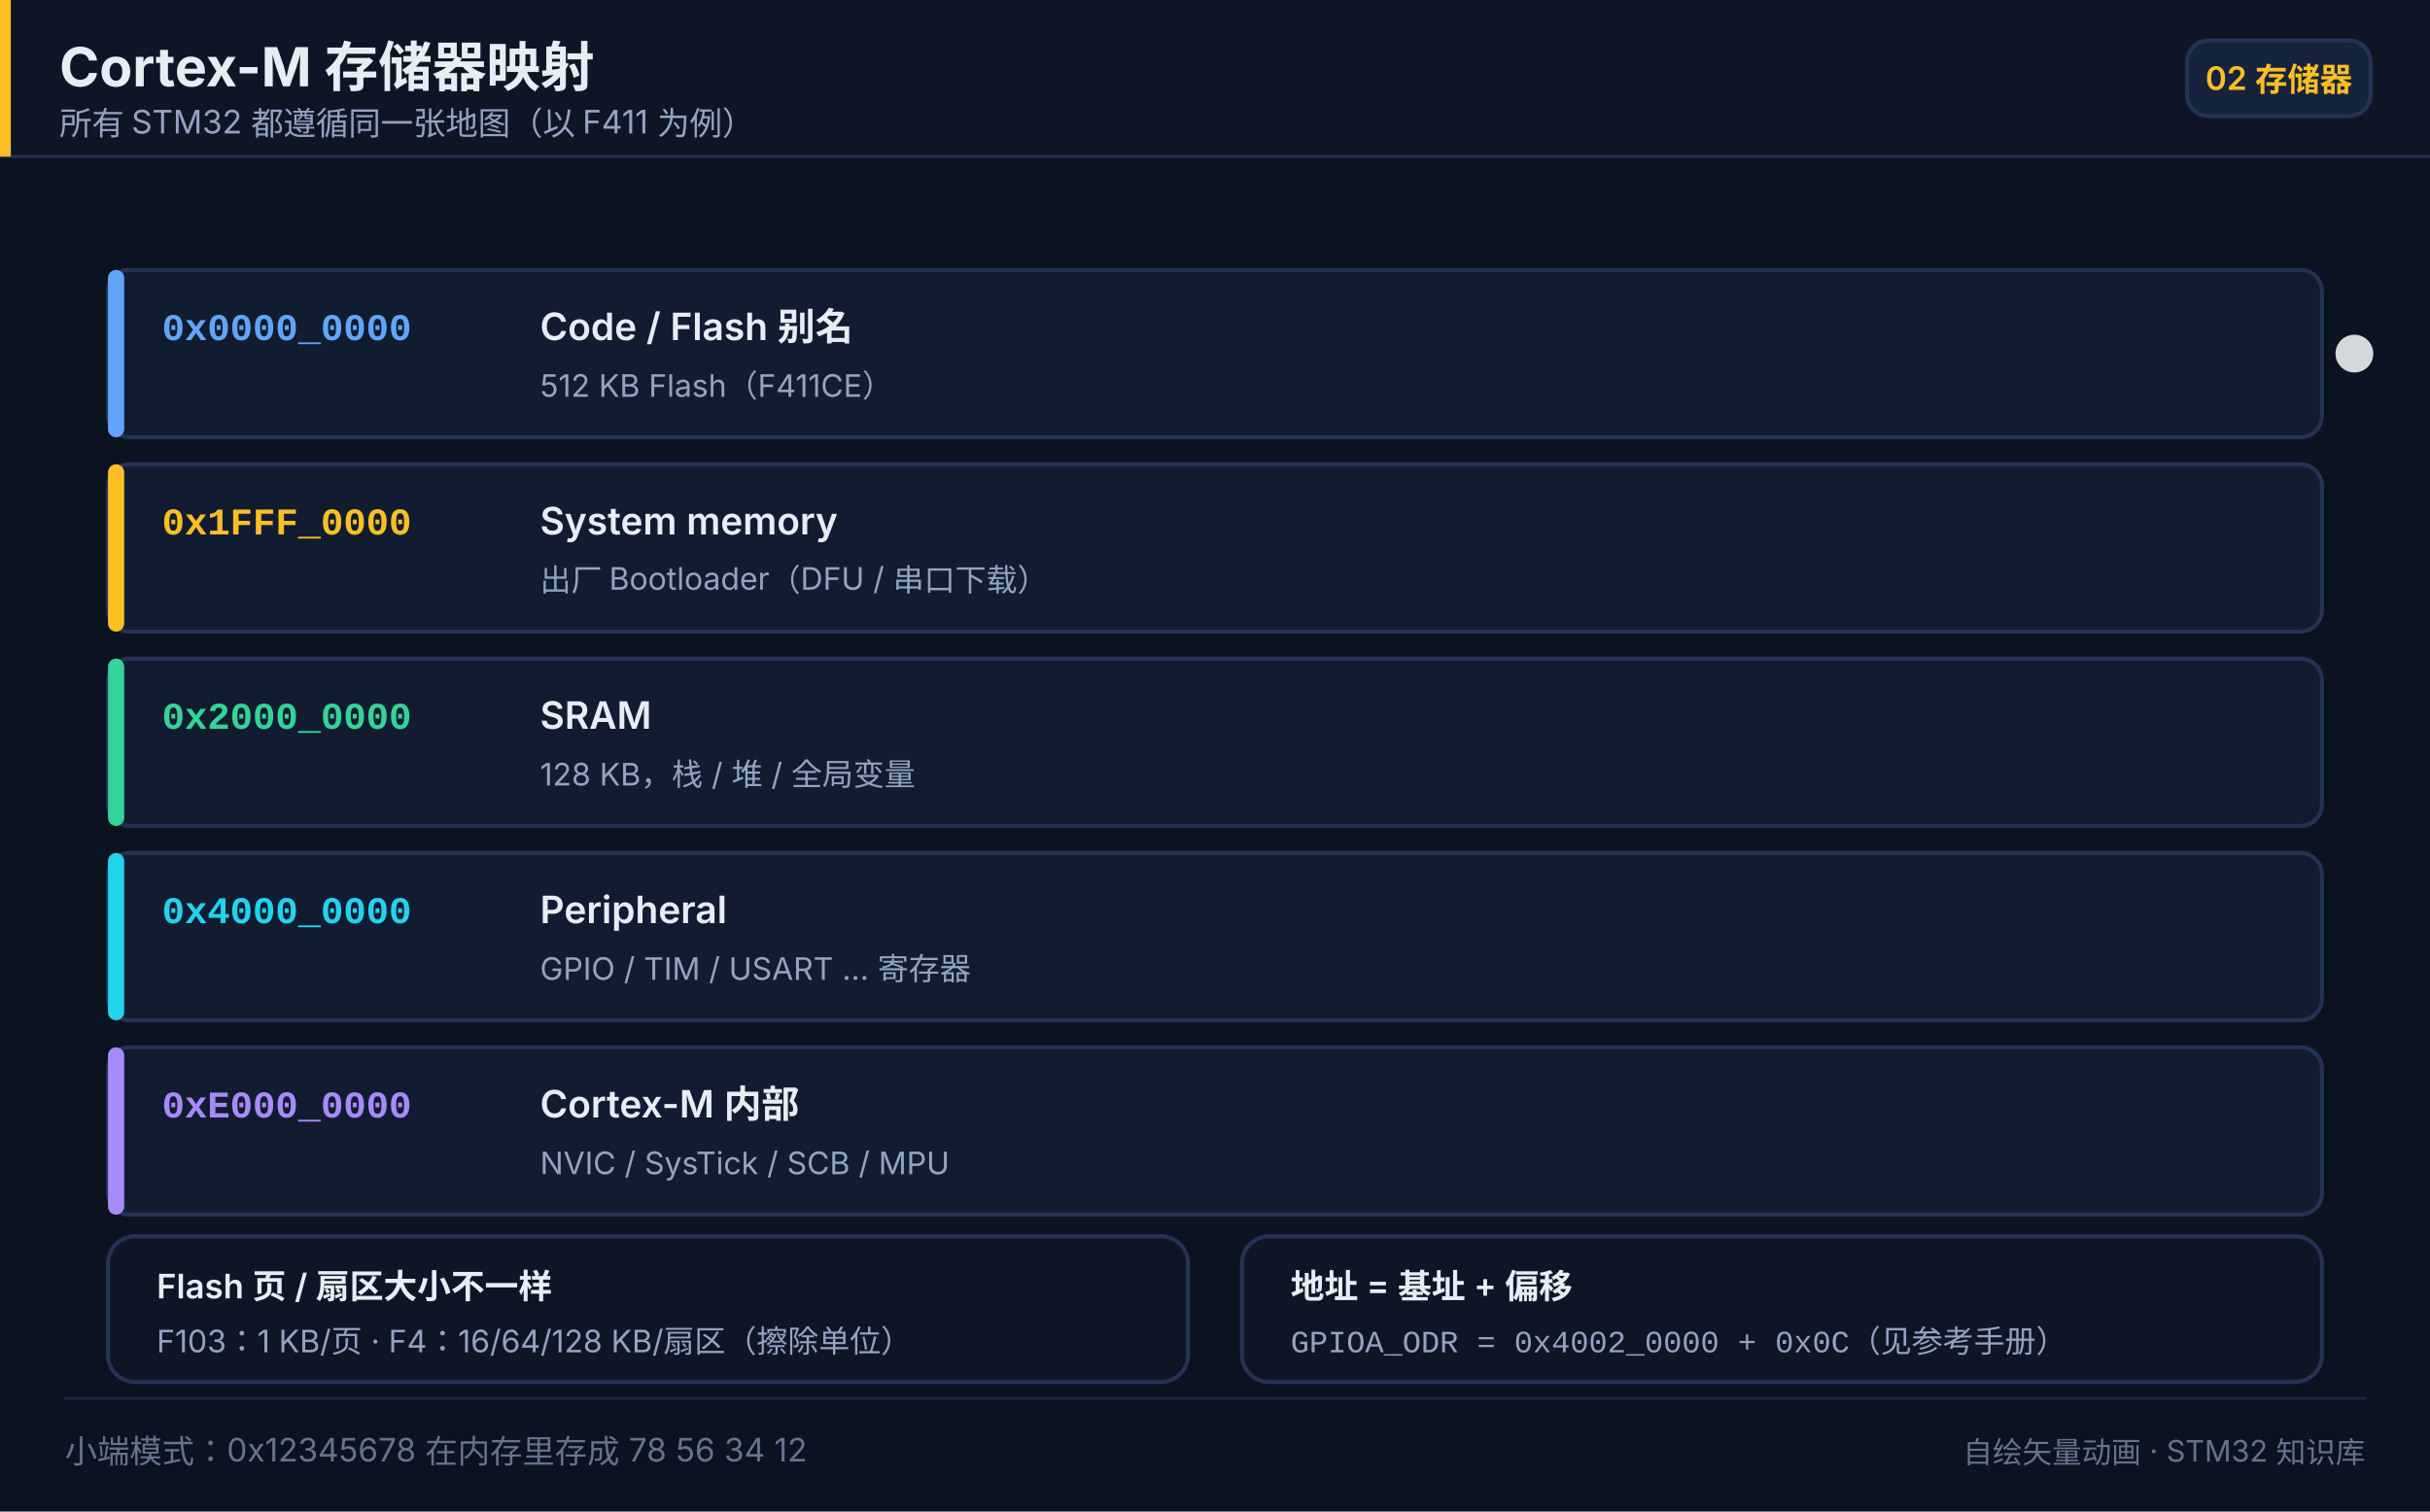
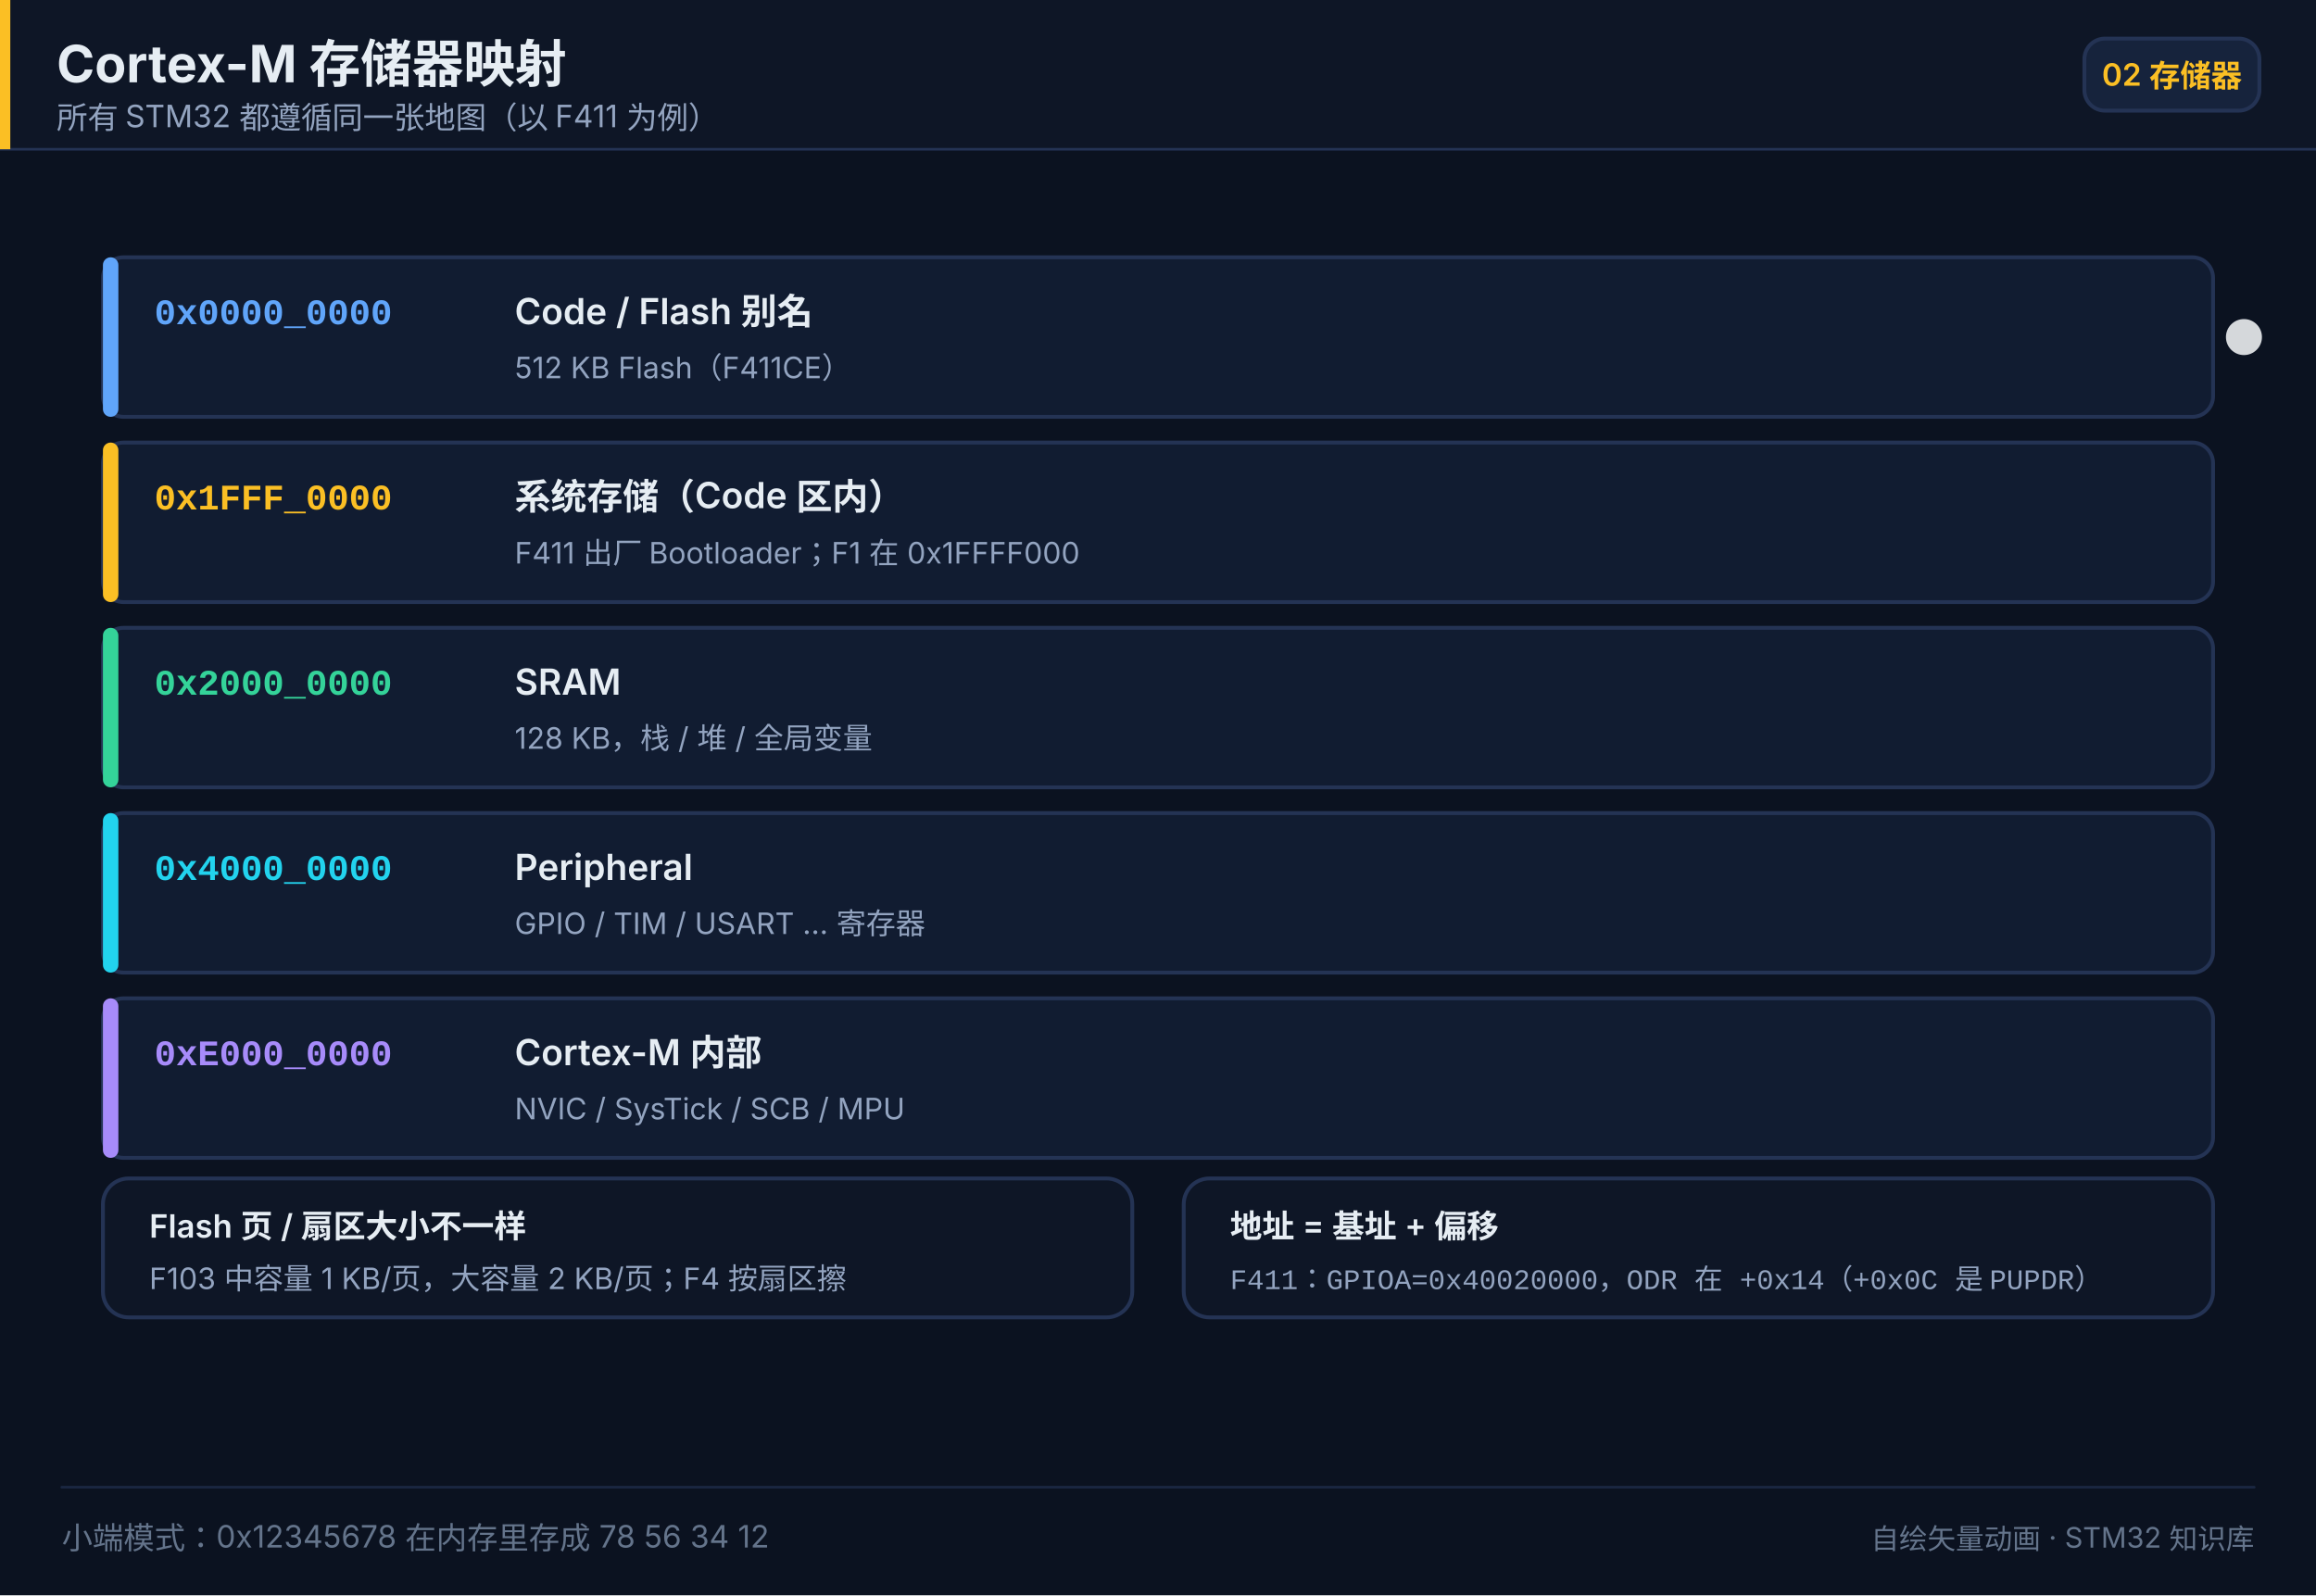
- <svg xmlns="http://www.w3.org/2000/svg" width="900" height="560" viewBox="0 0 900 560" role="img" aria-label="Cortex-M 存储器映射">
+ <svg xmlns="http://www.w3.org/2000/svg" width="900" height="620" viewBox="0 0 900 620" role="img" aria-label="Cortex-M 存储器映射">
  <style>
@keyframes ptr-scan{0%{transform:translateY(0)}100%{transform:translateY(330px)}}.ptr{animation:ptr-scan 5s ease-in-out infinite alternate;}
</style>
-   <rect x="0" y="0" width="900" height="560" fill="#0b1220" />
+   <rect x="0" y="0" width="900" height="620" fill="#0b1220" />
  <rect x="0" y="0" width="900" height="58" fill="#0e1626" opacity="1" />
  <line x1="0" y1="58" x2="900" y2="58" stroke="#243354" stroke-width="1" stroke-linecap="round" opacity="1" />
  <rect x="0" y="0" width="4" height="58" fill="#fbbf24" opacity="1" />
  <text x="22" y="32" font-size="20" fill="#e6edf3" text-anchor="start" opacity="1" font-family="'PingFang SC','Hiragino Sans GB','Microsoft YaHei',system-ui,-apple-system,'Segoe UI',sans-serif" font-weight="700">Cortex-M 存储器映射</text>
  <text x="22" y="50" font-size="12" fill="#93a4c0" text-anchor="start" opacity="1" font-family="'PingFang SC','Hiragino Sans GB','Microsoft YaHei',system-ui,-apple-system,'Segoe UI',sans-serif">所有 STM32 都遵循同一张地图（以 F411 为例）</text>
  <rect x="810" y="15" width="68" height="28" fill="#16233c" opacity="1" rx="8" stroke="#243354" stroke-width="1.5" />
  <text x="844" y="33.32" font-size="12" fill="#fbbf24" text-anchor="middle" opacity="1" font-family="'PingFang SC','Hiragino Sans GB','Microsoft YaHei',system-ui,-apple-system,'Segoe UI',sans-serif" font-weight="600">02 存储器</text>
  <rect x="40" y="100" width="820" height="62" fill="#111c31" opacity="1" rx="8" stroke="#243354" stroke-width="1.5" />
  <rect x="40" y="100" width="6" height="62" fill="#60a5fa" opacity="1" rx="3" />
  <text x="60" y="126" font-size="14" fill="#60a5fa" text-anchor="start" opacity="1" font-family="ui-monospace,SFMono-Regular,'JetBrains Mono',Consolas,'Courier New',monospace" font-weight="700">0x0000_0000</text>
  <text x="200" y="126" font-size="14" fill="#e6edf3" text-anchor="start" opacity="1" font-family="'PingFang SC','Hiragino Sans GB','Microsoft YaHei',system-ui,-apple-system,'Segoe UI',sans-serif" font-weight="600">Code / Flash 别名</text>
  <text x="200" y="147" font-size="11.5" fill="#93a4c0" text-anchor="start" opacity="1" font-family="'PingFang SC','Hiragino Sans GB','Microsoft YaHei',system-ui,-apple-system,'Segoe UI',sans-serif">512 KB Flash（F411CE）</text>
  <rect x="40" y="172" width="820" height="62" fill="#111c31" opacity="1" rx="8" stroke="#243354" stroke-width="1.5" />
  <rect x="40" y="172" width="6" height="62" fill="#fbbf24" opacity="1" rx="3" />
  <text x="60" y="198" font-size="14" fill="#fbbf24" text-anchor="start" opacity="1" font-family="ui-monospace,SFMono-Regular,'JetBrains Mono',Consolas,'Courier New',monospace" font-weight="700">0x1FFF_0000</text>
-   <text x="200" y="198" font-size="14" fill="#e6edf3" text-anchor="start" opacity="1" font-family="'PingFang SC','Hiragino Sans GB','Microsoft YaHei',system-ui,-apple-system,'Segoe UI',sans-serif" font-weight="600">System memory</text>
-   <text x="200" y="219" font-size="11.5" fill="#93a4c0" text-anchor="start" opacity="1" font-family="'PingFang SC','Hiragino Sans GB','Microsoft YaHei',system-ui,-apple-system,'Segoe UI',sans-serif">出厂 Bootloader（DFU / 串口下载）</text>
+   <text x="200" y="198" font-size="14" fill="#e6edf3" text-anchor="start" opacity="1" font-family="'PingFang SC','Hiragino Sans GB','Microsoft YaHei',system-ui,-apple-system,'Segoe UI',sans-serif" font-weight="600">系统存储（Code 区内）</text>
+   <text x="200" y="219" font-size="11.5" fill="#93a4c0" text-anchor="start" opacity="1" font-family="'PingFang SC','Hiragino Sans GB','Microsoft YaHei',system-ui,-apple-system,'Segoe UI',sans-serif">F411 出厂 Bootloader；F1 在 0x1FFFF000</text>
  <rect x="40" y="244" width="820" height="62" fill="#111c31" opacity="1" rx="8" stroke="#243354" stroke-width="1.5" />
  <rect x="40" y="244" width="6" height="62" fill="#34d399" opacity="1" rx="3" />
  <text x="60" y="270" font-size="14" fill="#34d399" text-anchor="start" opacity="1" font-family="ui-monospace,SFMono-Regular,'JetBrains Mono',Consolas,'Courier New',monospace" font-weight="700">0x2000_0000</text>
  <text x="200" y="270" font-size="14" fill="#e6edf3" text-anchor="start" opacity="1" font-family="'PingFang SC','Hiragino Sans GB','Microsoft YaHei',system-ui,-apple-system,'Segoe UI',sans-serif" font-weight="600">SRAM</text>
  <text x="200" y="291" font-size="11.5" fill="#93a4c0" text-anchor="start" opacity="1" font-family="'PingFang SC','Hiragino Sans GB','Microsoft YaHei',system-ui,-apple-system,'Segoe UI',sans-serif">128 KB，栈 / 堆 / 全局变量</text>
  <rect x="40" y="316" width="820" height="62" fill="#111c31" opacity="1" rx="8" stroke="#243354" stroke-width="1.5" />
  <rect x="40" y="316" width="6" height="62" fill="#22d3ee" opacity="1" rx="3" />
  <text x="60" y="342" font-size="14" fill="#22d3ee" text-anchor="start" opacity="1" font-family="ui-monospace,SFMono-Regular,'JetBrains Mono',Consolas,'Courier New',monospace" font-weight="700">0x4000_0000</text>
  <text x="200" y="342" font-size="14" fill="#e6edf3" text-anchor="start" opacity="1" font-family="'PingFang SC','Hiragino Sans GB','Microsoft YaHei',system-ui,-apple-system,'Segoe UI',sans-serif" font-weight="600">Peripheral</text>
  <text x="200" y="363" font-size="11.5" fill="#93a4c0" text-anchor="start" opacity="1" font-family="'PingFang SC','Hiragino Sans GB','Microsoft YaHei',system-ui,-apple-system,'Segoe UI',sans-serif">GPIO / TIM / USART … 寄存器</text>
  <rect x="40" y="388" width="820" height="62" fill="#111c31" opacity="1" rx="8" stroke="#243354" stroke-width="1.5" />
  <rect x="40" y="388" width="6" height="62" fill="#a78bfa" opacity="1" rx="3" />
  <text x="60" y="414" font-size="14" fill="#a78bfa" text-anchor="start" opacity="1" font-family="ui-monospace,SFMono-Regular,'JetBrains Mono',Consolas,'Courier New',monospace" font-weight="700">0xE000_0000</text>
  <text x="200" y="414" font-size="14" fill="#e6edf3" text-anchor="start" opacity="1" font-family="'PingFang SC','Hiragino Sans GB','Microsoft YaHei',system-ui,-apple-system,'Segoe UI',sans-serif" font-weight="600">Cortex-M 内部</text>
  <text x="200" y="435" font-size="11.5" fill="#93a4c0" text-anchor="start" opacity="1" font-family="'PingFang SC','Hiragino Sans GB','Microsoft YaHei',system-ui,-apple-system,'Segoe UI',sans-serif">NVIC / SysTick / SCB / MPU</text>
  <circle cx="872" cy="131" r="7" fill="#f8fafc" opacity="0.85" class="ptr" />
  <rect x="40" y="458" width="400" height="54" fill="#0e1626" opacity="1" rx="10" stroke="#243354" stroke-width="1.5" />
  <text x="58" y="481" font-size="12.5" fill="#e6edf3" text-anchor="start" opacity="1" font-family="'PingFang SC','Hiragino Sans GB','Microsoft YaHei',system-ui,-apple-system,'Segoe UI',sans-serif" font-weight="600">Flash 页 / 扇区大小不一样</text>
-   <text x="58" y="501" font-size="11.5" fill="#93a4c0" text-anchor="start" opacity="1" font-family="'PingFang SC','Hiragino Sans GB','Microsoft YaHei',system-ui,-apple-system,'Segoe UI',sans-serif">F103：1 KB/页 · F4：16/64/128 KB/扇区（擦除单位）</text>
+   <text x="58" y="501" font-size="11.5" fill="#93a4c0" text-anchor="start" opacity="1" font-family="'PingFang SC','Hiragino Sans GB','Microsoft YaHei',system-ui,-apple-system,'Segoe UI',sans-serif">F103 中容量 1 KB/页，大容量 2 KB/页；F4 按扇区擦</text>
  <rect x="460" y="458" width="400" height="54" fill="#0e1626" opacity="1" rx="10" stroke="#243354" stroke-width="1.5" />
  <text x="478" y="481" font-size="12.5" fill="#e6edf3" text-anchor="start" opacity="1" font-family="'PingFang SC','Hiragino Sans GB','Microsoft YaHei',system-ui,-apple-system,'Segoe UI',sans-serif" font-weight="600">地址 = 基址 + 偏移</text>
-   <text x="478" y="501" font-size="11.5" fill="#93a4c0" text-anchor="start" opacity="1" font-family="ui-monospace,SFMono-Regular,'JetBrains Mono',Consolas,'Courier New',monospace">GPIOA_ODR = 0x4002_0000 + 0x0C（见参考手册）</text>
-   <line x1="24" y1="518" x2="876" y2="518" stroke="#1a2742" stroke-width="1" stroke-linecap="round" opacity="1" />
-   <text x="24" y="542" font-size="12" fill="#64748b" text-anchor="start" opacity="1" font-family="'PingFang SC','Hiragino Sans GB','Microsoft YaHei',system-ui,-apple-system,'Segoe UI',sans-serif">小端模式：0x12345678 在内存里存成 78 56 34 12</text>
-   <text x="876" y="542" font-size="11" fill="#64748b" text-anchor="end" opacity="1" font-family="'PingFang SC','Hiragino Sans GB','Microsoft YaHei',system-ui,-apple-system,'Segoe UI',sans-serif">自绘矢量动画 · STM32 知识库</text>
+   <text x="478" y="501" font-size="11" fill="#93a4c0" text-anchor="start" opacity="1" font-family="ui-monospace,SFMono-Regular,'JetBrains Mono',Consolas,'Courier New',monospace">F411：GPIOA=0x40020000，ODR 在 +0x14（+0x0C 是 PUPDR）</text>
+   <line x1="24" y1="578" x2="876" y2="578" stroke="#1a2742" stroke-width="1" stroke-linecap="round" opacity="1" />
+   <text x="24" y="602" font-size="12" fill="#64748b" text-anchor="start" opacity="1" font-family="'PingFang SC','Hiragino Sans GB','Microsoft YaHei',system-ui,-apple-system,'Segoe UI',sans-serif">小端模式：0x12345678 在内存里存成 78 56 34 12</text>
+   <text x="876" y="602" font-size="11" fill="#64748b" text-anchor="end" opacity="1" font-family="'PingFang SC','Hiragino Sans GB','Microsoft YaHei',system-ui,-apple-system,'Segoe UI',sans-serif">自绘矢量动画 · STM32 知识库</text>
</svg>
